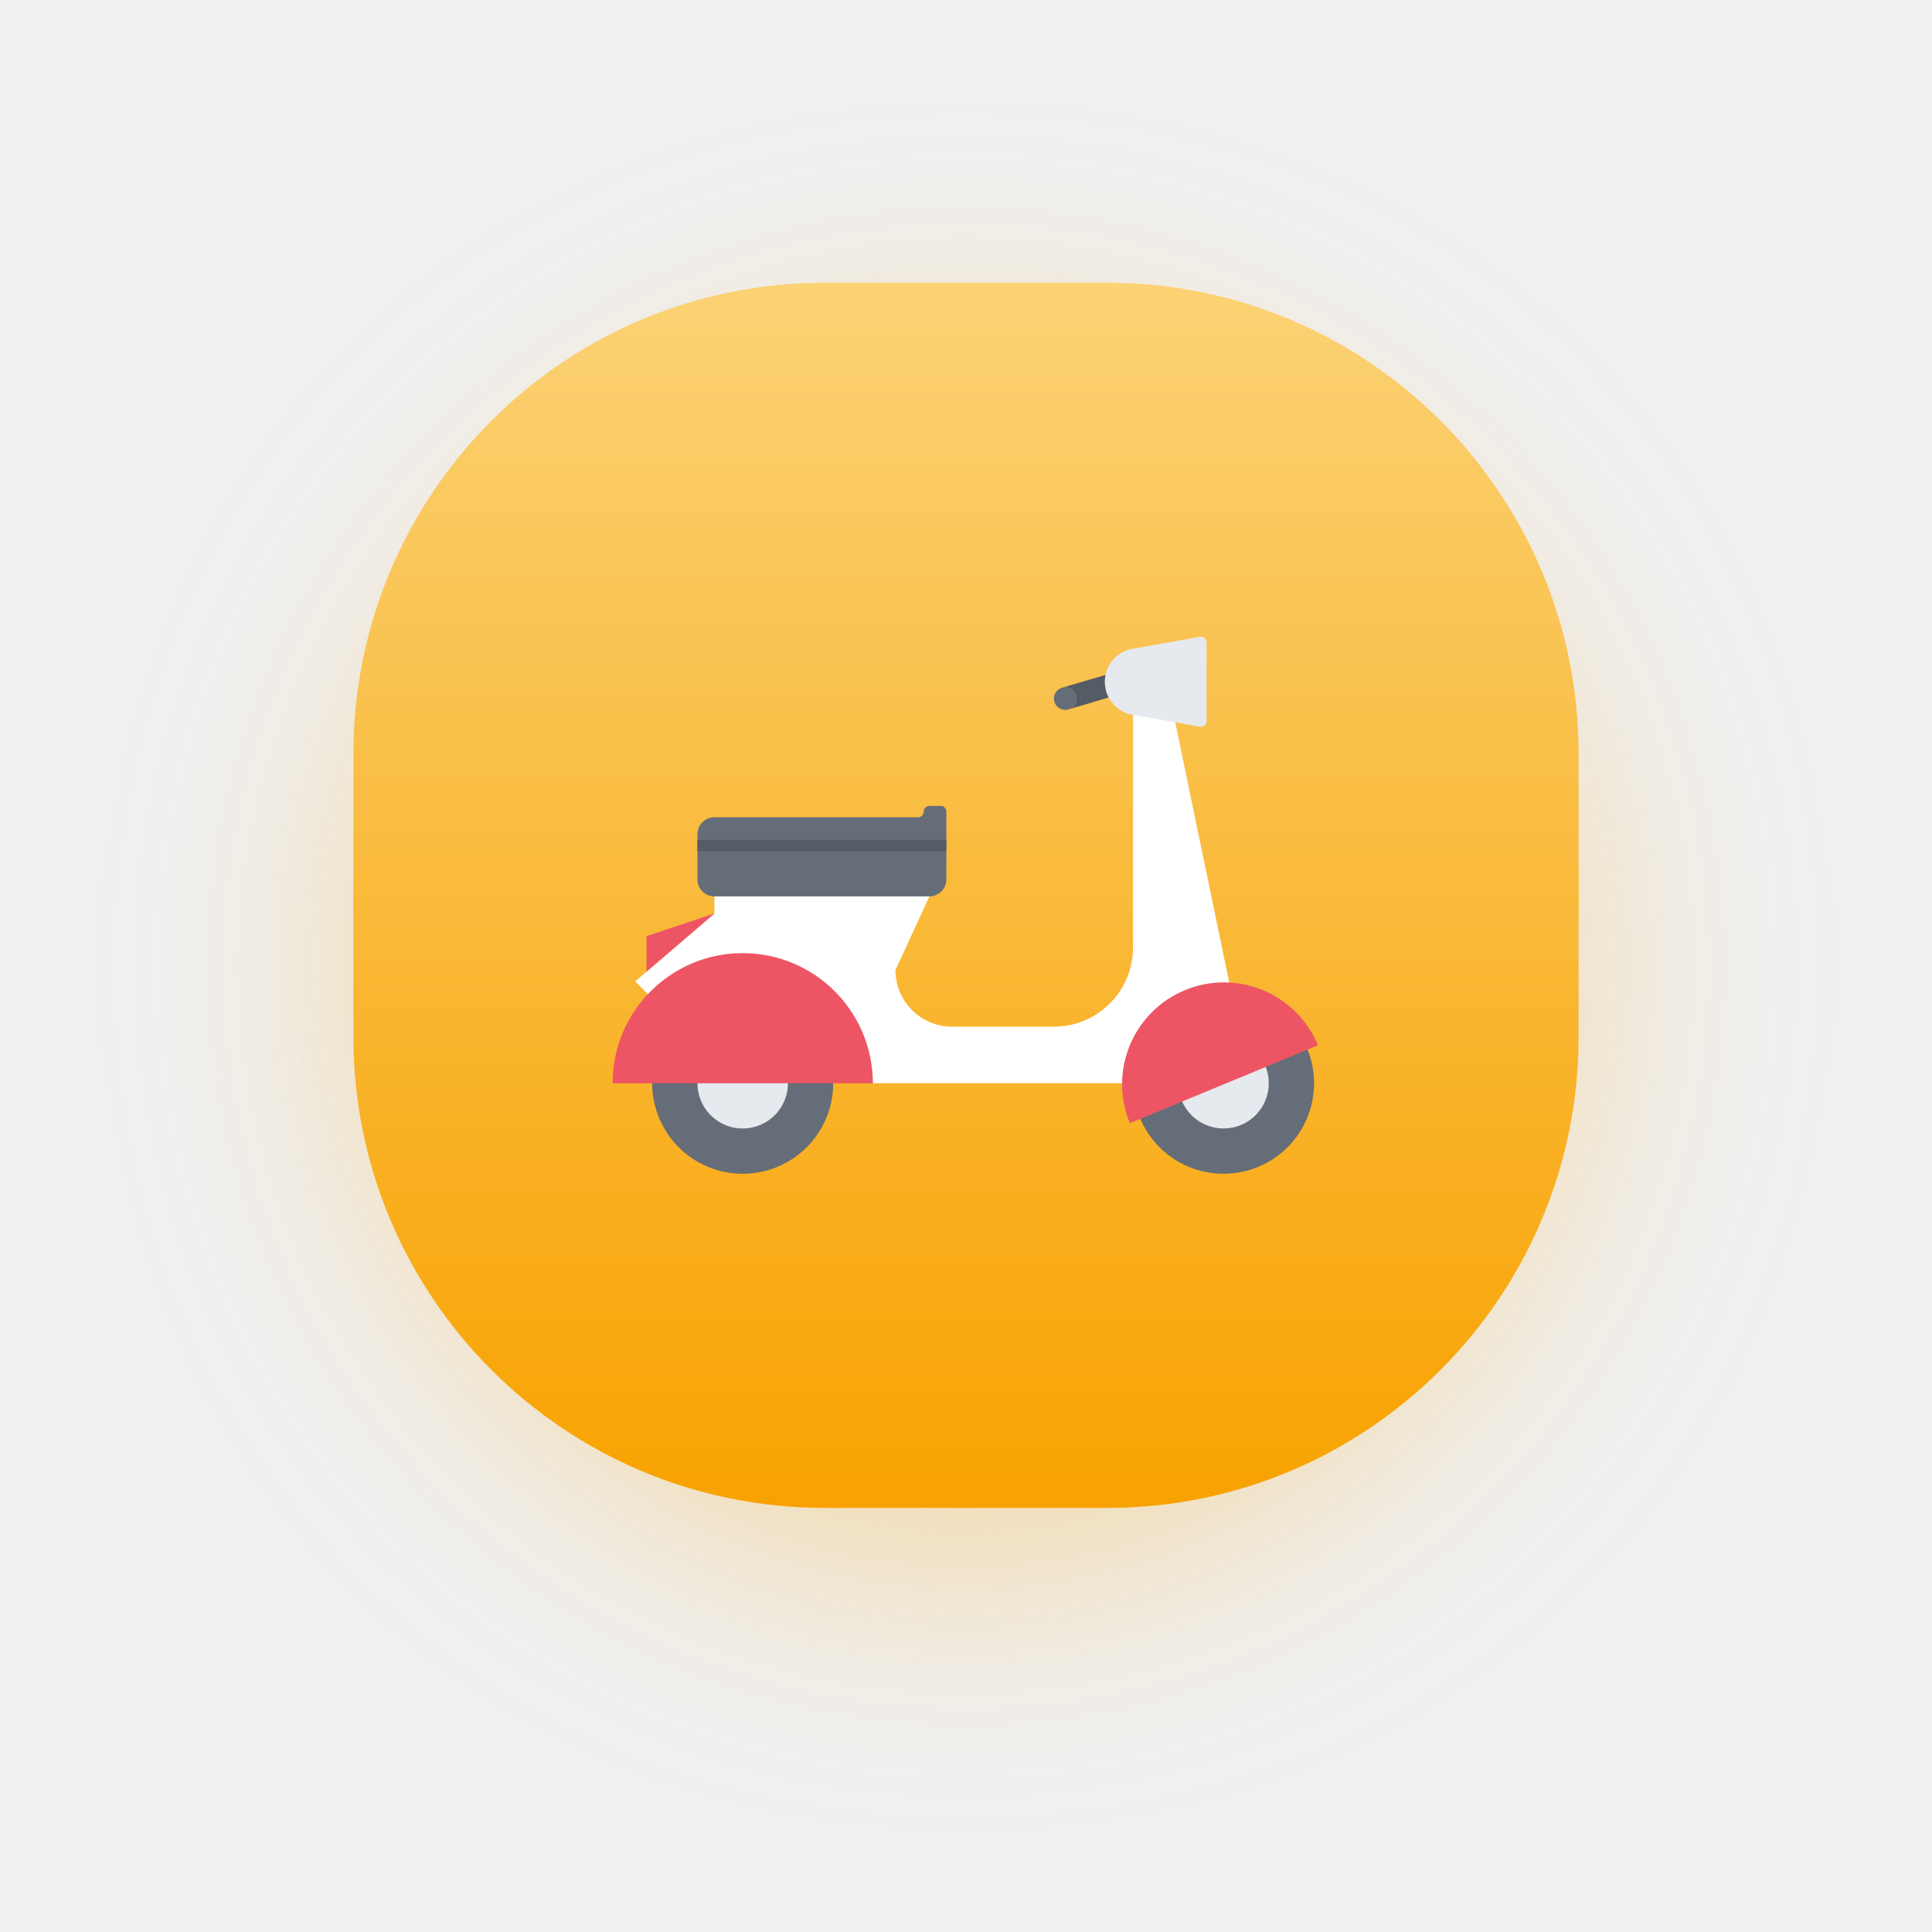
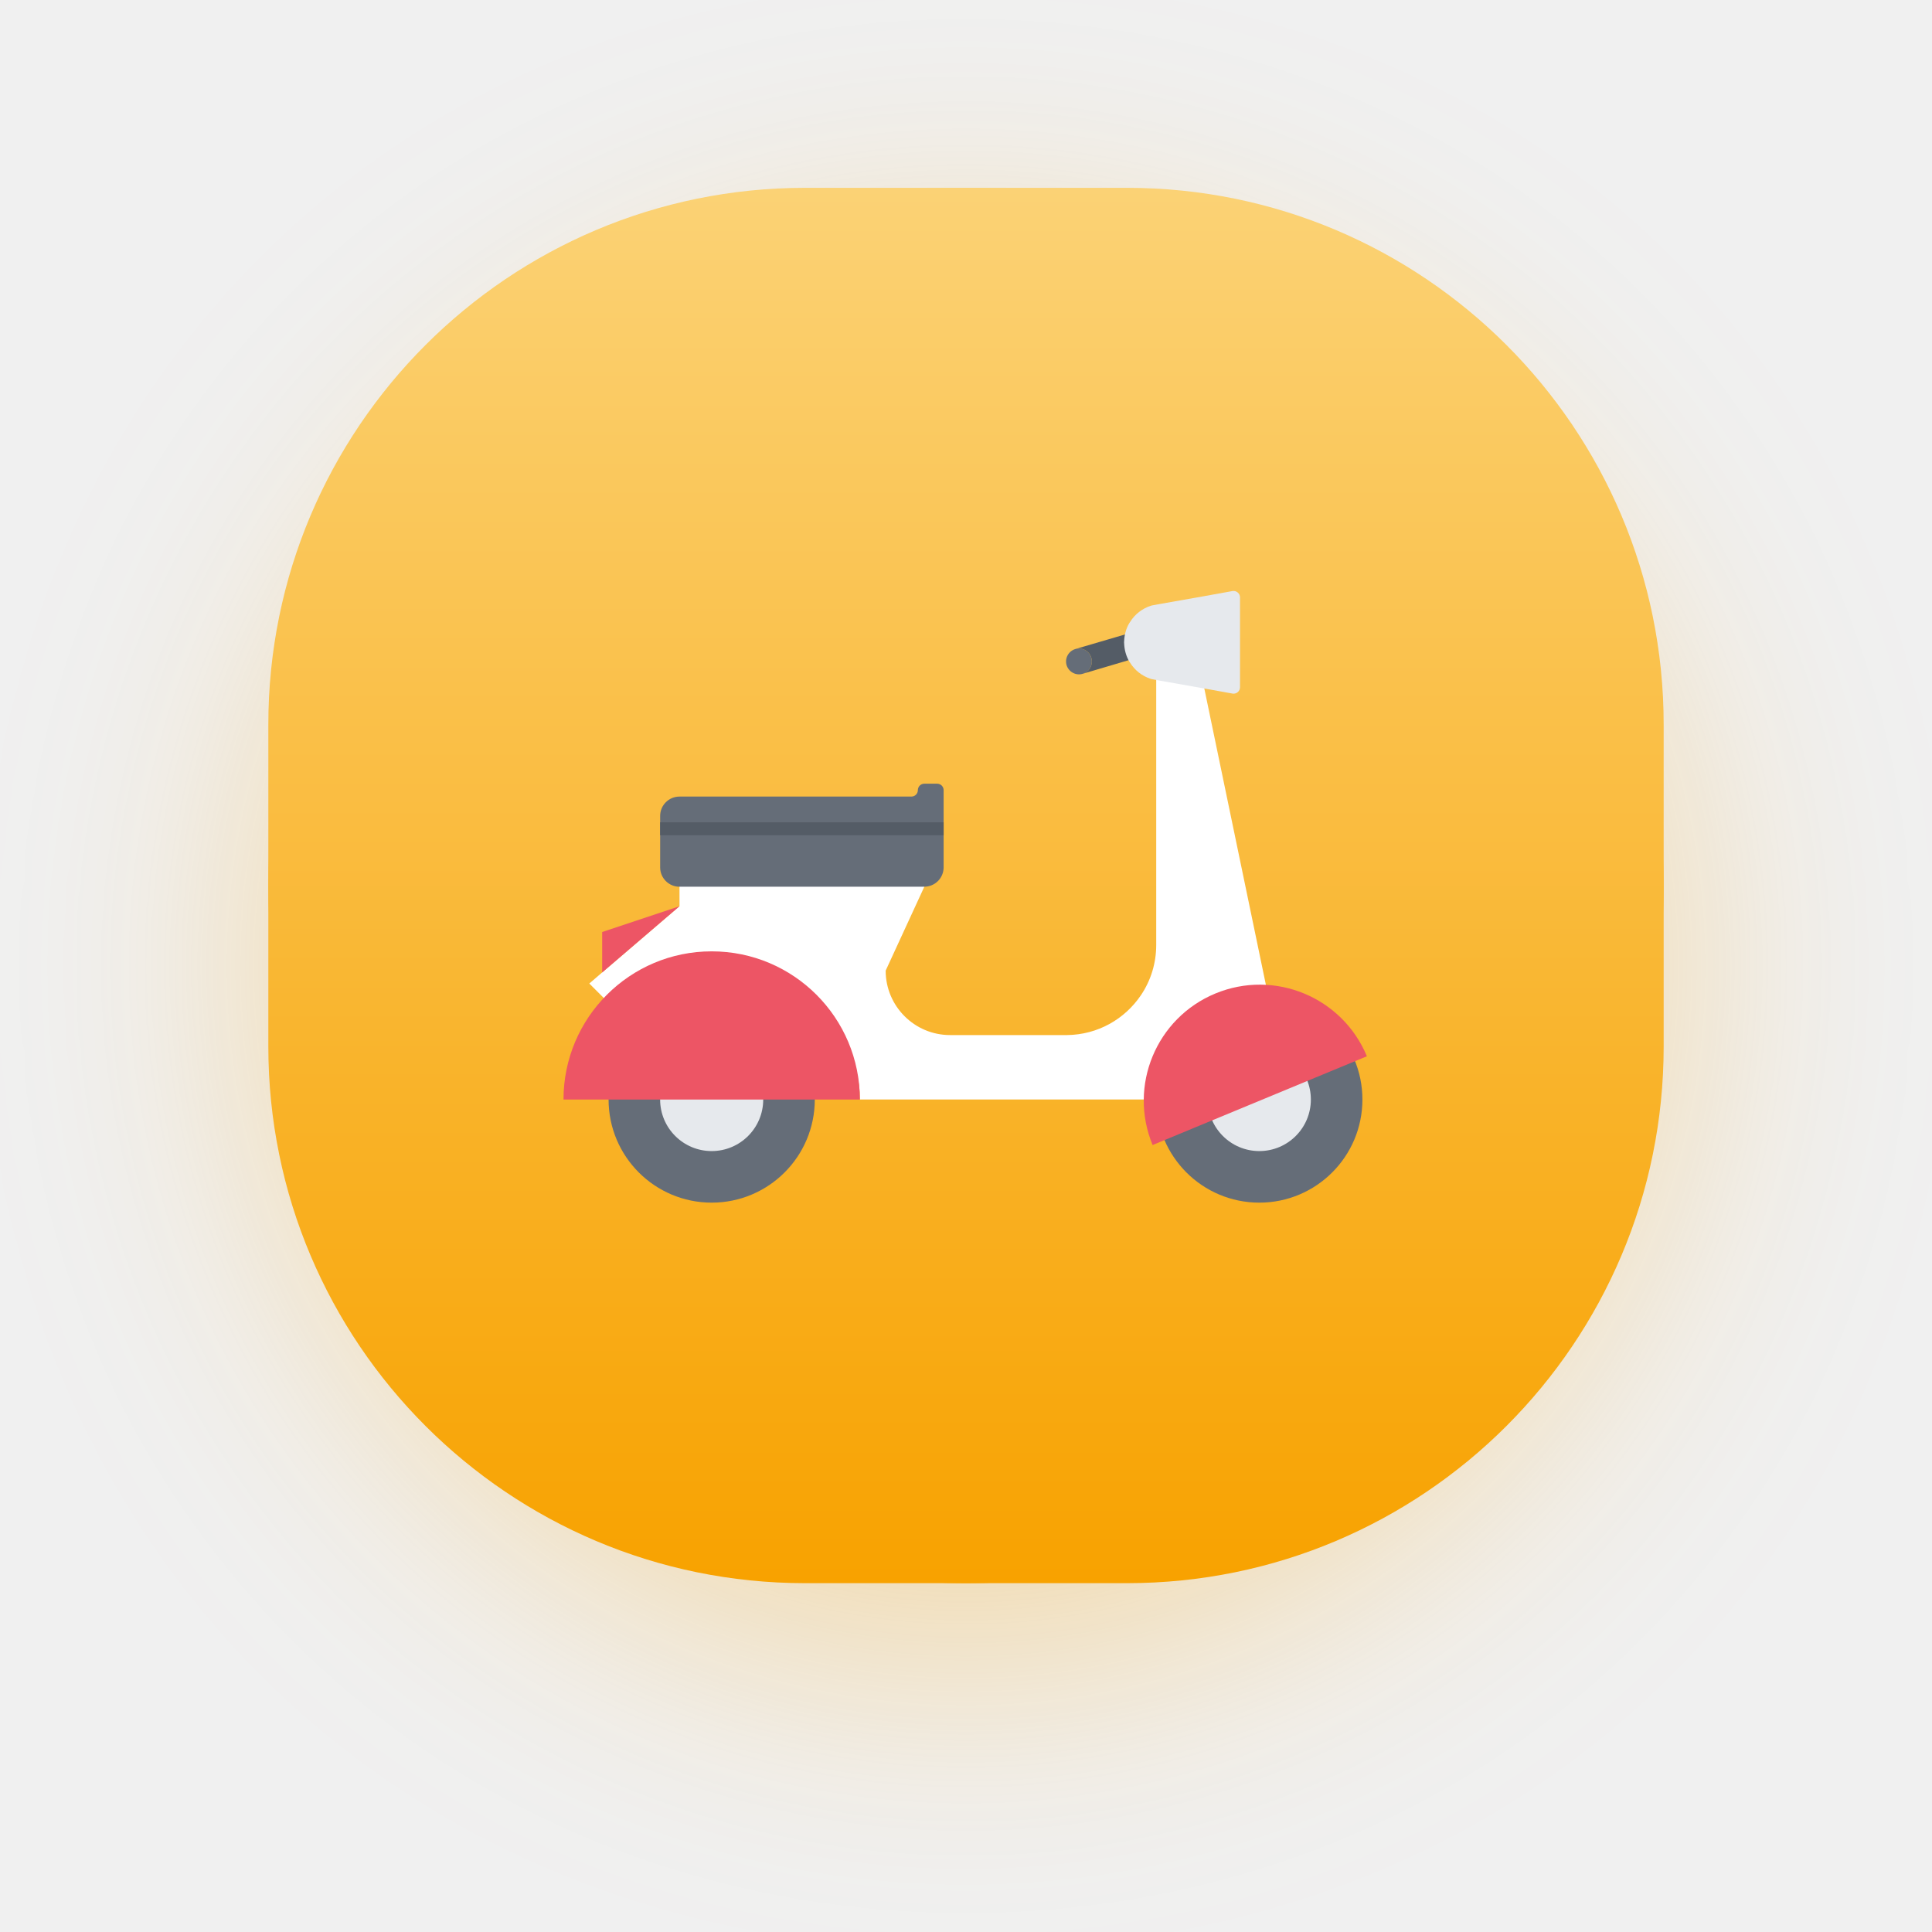
- <svg xmlns="http://www.w3.org/2000/svg" fill="none" version="1.1" width="82" height="82" viewBox="0 0 82 82">
-   <defs>
-     <filter id="master_svg0_0_1803" filterUnits="objectBoundingBox" color-interpolation-filters="sRGB" x="-20" y="-17" width="92" height="92">
-       <feFlood flood-opacity="0" result="BackgroundImageFix" />
-       <feColorMatrix in="SourceAlpha" type="matrix" values="0 0 0 0 0 0 0 0 0 0 0 0 0 0 0 0 0 0 127 0" />
-       <feOffset dy="3" dx="0" />
-       <feGaussianBlur stdDeviation="5" />
-       <feColorMatrix type="matrix" values="0 0 0 0 0.973 0 0 0 0 0.635 0 0 0 0 0.004 0 0 0 0.3 0" />
-       <feBlend mode="normal" in2="BackgroundImageFix" result="effect1_dropShadow" />
-       <feBlend mode="normal" in="SourceGraphic" in2="effect1_dropShadow" result="shape" />
-     </filter>
-     <linearGradient x1="0" y1="0" x2="0" y2="1" id="master_svg1_0_1800">
-       <stop offset="0%" stop-color="#FBD275" stop-opacity="1" />
-       <stop offset="100%" stop-color="#F8A200" stop-opacity="1" />
-     </linearGradient>
-     <linearGradient x1="0" y1="0" x2="0" y2="1" id="master_svg2_0_1800">
-       <stop offset="0%" stop-color="#FBD275" stop-opacity="1" />
-       <stop offset="100%" stop-color="#F8A200" stop-opacity="1" />
-     </linearGradient>
-   </defs>
-   <g>
-     <g filter="url(#master_svg0_0_1803)">
-       <path d="M67,38Q67,38.638,66.969,39.276Q66.937,39.913,66.875,40.548Q66.812,41.184,66.719,41.815Q66.625,42.446,66.5,43.072Q66.376,43.698,66.221,44.318Q66.066,44.937,65.88,45.547Q65.695,46.158,65.48,46.759Q65.265,47.36,65.021,47.95Q64.777,48.539,64.504,49.116Q64.231,49.693,63.93,50.256Q63.629,50.819,63.301,51.367Q62.973,51.914,62.618,52.445Q62.264,52.975,61.883,53.488Q61.503,54.001,61.098,54.494Q60.693,54.988,60.265,55.461Q59.836,55.933,59.385,56.385Q58.933,56.836,58.461,57.265Q57.988,57.693,57.494,58.098Q57.001,58.503,56.488,58.883Q55.975,59.264,55.445,59.618Q54.914,59.973,54.367,60.301Q53.819,60.629,53.256,60.93Q52.693,61.231,52.116,61.504Q51.539,61.777,50.95,62.021Q50.36,62.265,49.759,62.48Q49.158,62.695,48.547,62.88Q47.937,63.066,47.318,63.221Q46.698,63.376,46.072,63.5Q45.446,63.625,44.815,63.719Q44.184,63.812,43.548,63.875Q42.913,63.937,42.276,63.969Q41.638,64,41,64Q40.362,64,39.724,63.969Q39.087,63.937,38.452,63.875Q37.816,63.812,37.185,63.719Q36.554,63.625,35.928,63.5Q35.302,63.376,34.683,63.221Q34.063,63.066,33.453,62.88Q32.842,62.695,32.241,62.48Q31.64,62.265,31.05,62.021Q30.46,61.777,29.884,61.504Q29.307,61.231,28.744,60.93Q28.181,60.629,27.633,60.301Q27.086,59.973,26.555,59.618Q26.024,59.264,25.512,58.883Q24.999,58.503,24.506,58.098Q24.012,57.693,23.539,57.265Q23.067,56.836,22.615,56.385Q22.164,55.933,21.735,55.461Q21.307,54.988,20.902,54.494Q20.497,54.001,20.117,53.488Q19.736,52.975,19.382,52.445Q19.027,51.914,18.699,51.367Q18.371,50.819,18.07,50.256Q17.769,49.693,17.496,49.116Q17.223,48.539,16.979,47.95Q16.735,47.36,16.52,46.759Q16.305,46.158,16.12,45.547Q15.934,44.937,15.779,44.318Q15.624,43.698,15.5,43.072Q15.375,42.446,15.281,41.815Q15.188,41.184,15.125,40.548Q15.063,39.913,15.031,39.276Q15,38.638,15,38Q15,37.362,15.031,36.724Q15.063,36.087,15.125,35.452Q15.188,34.816,15.281,34.185Q15.375,33.554,15.5,32.928Q15.624,32.302,15.779,31.683Q15.934,31.063,16.12,30.453Q16.305,29.842,16.52,29.241Q16.735,28.64,16.979,28.05Q17.223,27.46,17.496,26.884Q17.769,26.307,18.07,25.744Q18.371,25.181,18.699,24.633Q19.027,24.086,19.382,23.555Q19.736,23.024,20.117,22.512Q20.497,21.999,20.902,21.506Q21.307,21.012,21.735,20.539Q22.164,20.067,22.615,19.615Q23.067,19.164,23.539,18.735Q24.012,18.307,24.506,17.902Q24.999,17.497,25.512,17.117Q26.024,16.736,26.555,16.382Q27.086,16.027,27.633,15.699Q28.181,15.371,28.744,15.07Q29.307,14.769,29.884,14.496Q30.46,14.223,31.05,13.979Q31.64,13.735,32.241,13.52Q32.842,13.305,33.453,13.12Q34.063,12.934,34.683,12.779Q35.302,12.624,35.928,12.5Q36.554,12.375,37.185,12.281Q37.816,12.188,38.452,12.125Q39.087,12.063,39.724,12.031Q40.362,12,41,12Q41.638,12,42.276,12.031Q42.913,12.063,43.548,12.125Q44.184,12.188,44.815,12.281Q45.446,12.375,46.072,12.5Q46.698,12.624,47.318,12.779Q47.937,12.934,48.547,13.12Q49.158,13.305,49.759,13.52Q50.36,13.735,50.95,13.979Q51.539,14.223,52.116,14.496Q52.693,14.769,53.256,15.07Q53.819,15.371,54.367,15.699Q54.914,16.027,55.445,16.382Q55.975,16.736,56.488,17.117Q57.001,17.497,57.494,17.902Q57.988,18.307,58.461,18.735Q58.933,19.164,59.385,19.615Q59.836,20.067,60.265,20.539Q60.693,21.012,61.098,21.506Q61.503,21.999,61.883,22.512Q62.264,23.024,62.618,23.555Q62.973,24.086,63.301,24.633Q63.629,25.181,63.93,25.744Q64.231,26.307,64.504,26.884Q64.777,27.46,65.021,28.05Q65.265,28.64,65.48,29.241Q65.695,29.842,65.88,30.453Q66.066,31.063,66.221,31.683Q66.376,32.302,66.5,32.928Q66.625,33.554,66.719,34.185Q66.812,34.816,66.875,35.452Q66.937,36.087,66.969,36.724Q67,37.362,67,38Z" fill="url(#master_svg1_0_1800)" fill-opacity="1" />
-     </g>
-     <g>
-       <rect x="15" y="12" width="52" height="52" rx="20" fill="url(#master_svg2_0_1800)" fill-opacity="1" />
-     </g>
-     <g>
-       <g>
-         <path d="M49.828,30.403C49.828,30.403,48.089,29.639,48.089,29.639C48.089,29.639,48.089,40.213,48.089,40.213C48.089,40.914,47.878,41.558,47.518,42.091C46.918,42.979,45.914,43.56,44.767,43.575C44.767,43.575,40.407,43.575,40.407,43.575C39.081,43.575,38.006,42.499,38.006,41.174C38.006,41.174,39.446,38.046,39.446,38.046C39.446,37.566,39.446,37.813,39.446,37.813C39.446,37.813,30.322,37.813,30.322,37.813C30.322,37.813,30.322,38.773,30.322,38.773C30.322,38.773,27.441,41.241,27.441,41.241C27.441,41.241,26.961,41.654,26.961,41.654C26.961,41.654,27.691,42.384,27.691,42.384C27.691,42.384,27.759,42.466,27.759,42.466C28.743,41.664,30.068,41.175,31.523,41.175C34.577,41.175,37.046,43.326,37.046,45.977C37.046,45.977,47.612,45.977,47.612,45.977C48.14,45.977,48.625,45.837,49.052,45.592C49.033,44.531,51.717,42.15,52.264,42.136C52.264,42.136,49.828,30.403,49.828,30.403Z" fill="#FFFFFF" fill-opacity="1" />
-       </g>
-       <g>
-         <path d="M30.322,38.773C30.322,38.773,27.441,41.241,27.441,41.241C27.441,41.241,27.441,39.733,27.441,39.733C27.441,39.733,30.322,38.773,30.322,38.773Z" fill="#ED5565" fill-opacity="1" />
-       </g>
-       <g>
-         <path d="M45.074,29.188C45.329,29.111,45.598,29.26,45.67,29.515C45.747,29.769,45.602,30.033,45.348,30.11C45.094,30.187,44.825,30.038,44.748,29.783C44.676,29.529,44.82,29.265,45.074,29.188Z" fill="#656D78" fill-opacity="1" />
-       </g>
-       <g>
-         <path d="M45.67,29.515C45.598,29.261,45.329,29.111,45.074,29.188C45.074,29.188,47.183,28.569,47.183,28.569C47.149,28.679,47.13,28.804,47.13,28.929C47.13,29.15,47.188,29.356,47.293,29.534C47.293,29.534,45.348,30.11,45.348,30.11C45.602,30.033,45.747,29.769,45.67,29.515C45.67,29.515,45.67,29.515,45.67,29.515Z" fill="#545C66" fill-opacity="1" />
-       </g>
-       <g>
-         <path d="M40.166,37.324C40.166,37.324,40.166,34.446,40.166,34.446C40.166,34.313,40.058,34.206,39.926,34.206C39.926,34.206,39.446,34.206,39.446,34.206C39.314,34.206,39.206,34.313,39.206,34.446C39.206,34.578,39.098,34.686,38.966,34.686C38.966,34.686,30.322,34.686,30.322,34.686C29.925,34.686,29.602,35.009,29.602,35.406C29.602,35.406,29.602,37.327,29.602,37.327C29.602,37.724,29.925,38.047,30.322,38.047C30.323,38.047,30.323,38.046,30.324,38.046C30.324,38.046,39.446,38.046,39.446,38.046C39.843,38.046,40.167,37.723,40.167,37.326C40.167,37.325,40.166,37.325,40.166,37.324Z" fill="#656D78" fill-opacity="1" />
-       </g>
-       <g>
-         <path d="M35.365,45.976Q35.365,46.165,35.346,46.353Q35.328,46.541,35.291,46.726Q35.254,46.911,35.199,47.091Q35.145,47.272,35.072,47.447Q35,47.621,34.911,47.787Q34.822,47.954,34.717,48.111Q34.612,48.268,34.493,48.414Q34.373,48.56,34.239,48.693Q34.106,48.827,33.96,48.946Q33.814,49.066,33.657,49.171Q33.5,49.276,33.334,49.365Q33.167,49.454,32.993,49.526Q32.818,49.598,32.638,49.653Q32.457,49.708,32.272,49.745Q32.087,49.782,31.899,49.8Q31.711,49.819,31.522,49.819Q31.334,49.819,31.146,49.8Q30.958,49.782,30.773,49.745Q30.588,49.708,30.407,49.653Q30.226,49.598,30.052,49.526Q29.877,49.454,29.711,49.365Q29.544,49.276,29.388,49.171Q29.231,49.066,29.085,48.946Q28.939,48.827,28.805,48.693Q28.672,48.56,28.552,48.414Q28.432,48.268,28.327,48.111Q28.222,47.954,28.134,47.787Q28.045,47.621,27.972,47.447Q27.9,47.272,27.845,47.091Q27.79,46.911,27.754,46.726Q27.717,46.541,27.698,46.353Q27.68,46.165,27.68,45.976Q27.68,45.787,27.698,45.599Q27.717,45.411,27.754,45.226Q27.79,45.041,27.845,44.861Q27.9,44.68,27.972,44.505Q28.045,44.331,28.134,44.165Q28.222,43.998,28.327,43.841Q28.432,43.684,28.552,43.538Q28.672,43.392,28.805,43.259Q28.939,43.125,29.085,43.006Q29.231,42.886,29.388,42.781Q29.544,42.676,29.711,42.587Q29.877,42.498,30.052,42.426Q30.226,42.354,30.407,42.299Q30.588,42.244,30.773,42.207Q30.958,42.17,31.146,42.152Q31.334,42.133,31.522,42.133Q31.711,42.133,31.899,42.152Q32.087,42.17,32.272,42.207Q32.457,42.244,32.638,42.299Q32.818,42.354,32.993,42.426Q33.167,42.498,33.334,42.587Q33.5,42.676,33.657,42.781Q33.814,42.886,33.96,43.006Q34.106,43.125,34.239,43.259Q34.373,43.392,34.493,43.538Q34.612,43.684,34.717,43.841Q34.822,43.998,34.911,44.165Q35,44.331,35.072,44.505Q35.145,44.68,35.199,44.861Q35.254,45.041,35.291,45.226Q35.328,45.411,35.346,45.599Q35.365,45.787,35.365,45.976Z" fill="#656D78" fill-opacity="1" />
-       </g>
-       <g>
-         <path d="M33.443,45.976Q33.443,46.07,33.434,46.164Q33.425,46.258,33.406,46.351Q33.388,46.443,33.36,46.534Q33.333,46.624,33.297,46.711Q33.261,46.798,33.216,46.882Q33.172,46.965,33.119,47.043Q33.067,47.122,33.007,47.195Q32.947,47.268,32.881,47.334Q32.814,47.401,32.741,47.461Q32.668,47.521,32.59,47.573Q32.511,47.626,32.428,47.67Q32.345,47.715,32.257,47.751Q32.17,47.787,32.08,47.814Q31.99,47.842,31.897,47.86Q31.805,47.878,31.711,47.888Q31.617,47.897,31.522,47.897Q31.428,47.897,31.334,47.888Q31.24,47.878,31.148,47.86Q31.055,47.842,30.965,47.814Q30.874,47.787,30.787,47.751Q30.7,47.715,30.617,47.67Q30.534,47.626,30.455,47.573Q30.377,47.521,30.304,47.461Q30.231,47.401,30.164,47.334Q30.097,47.268,30.038,47.195Q29.978,47.122,29.925,47.043Q29.873,46.965,29.828,46.882Q29.784,46.798,29.748,46.711Q29.712,46.624,29.684,46.534Q29.657,46.443,29.638,46.351Q29.62,46.258,29.611,46.164Q29.602,46.07,29.602,45.976Q29.602,45.882,29.611,45.788Q29.62,45.694,29.638,45.601Q29.657,45.509,29.684,45.419Q29.712,45.328,29.748,45.241Q29.784,45.154,29.828,45.071Q29.873,44.987,29.925,44.909Q29.978,44.831,30.038,44.758Q30.097,44.685,30.164,44.618Q30.231,44.551,30.304,44.491Q30.377,44.431,30.455,44.379Q30.534,44.327,30.617,44.282Q30.7,44.238,30.787,44.202Q30.874,44.165,30.965,44.138Q31.055,44.111,31.148,44.092Q31.24,44.074,31.334,44.065Q31.428,44.055,31.522,44.055Q31.617,44.055,31.711,44.065Q31.805,44.074,31.897,44.092Q31.99,44.111,32.08,44.138Q32.17,44.165,32.257,44.202Q32.345,44.238,32.428,44.282Q32.511,44.327,32.59,44.379Q32.668,44.431,32.741,44.491Q32.814,44.551,32.881,44.618Q32.947,44.685,33.007,44.758Q33.067,44.831,33.119,44.909Q33.172,44.987,33.216,45.071Q33.261,45.154,33.297,45.241Q33.333,45.328,33.36,45.419Q33.388,45.509,33.406,45.601Q33.425,45.694,33.434,45.788Q33.443,45.882,33.443,45.976Z" fill="#E6E9ED" fill-opacity="1" />
-       </g>
-       <g>
-         <path d="M55.773,45.976Q55.773,46.164,55.755,46.352Q55.736,46.54,55.699,46.725Q55.663,46.91,55.608,47.091Q55.553,47.272,55.481,47.446Q55.409,47.62,55.32,47.787Q55.231,47.953,55.126,48.11Q55.021,48.267,54.901,48.413Q54.781,48.559,54.648,48.693Q54.514,48.826,54.368,48.946Q54.222,49.066,54.065,49.171Q53.909,49.275,53.742,49.364Q53.576,49.453,53.401,49.526Q53.227,49.598,53.046,49.653Q52.865,49.708,52.68,49.744Q52.495,49.781,52.307,49.8Q52.119,49.818,51.931,49.818Q51.742,49.818,51.554,49.8Q51.366,49.781,51.181,49.744Q50.996,49.708,50.815,49.653Q50.635,49.598,50.46,49.526Q50.286,49.453,50.119,49.364Q49.953,49.275,49.796,49.171Q49.639,49.066,49.493,48.946Q49.347,48.826,49.214,48.693Q49.08,48.559,48.96,48.413Q48.841,48.267,48.736,48.11Q48.631,47.953,48.542,47.787Q48.453,47.62,48.381,47.446Q48.308,47.272,48.254,47.091Q48.199,46.91,48.162,46.725Q48.125,46.54,48.107,46.352Q48.088,46.164,48.088,45.976Q48.088,45.787,48.107,45.599Q48.125,45.411,48.162,45.226Q48.199,45.041,48.254,44.86Q48.308,44.679,48.381,44.505Q48.453,44.331,48.542,44.164Q48.631,43.998,48.736,43.841Q48.841,43.684,48.96,43.538Q49.08,43.392,49.214,43.258Q49.347,43.125,49.493,43.005Q49.639,42.885,49.796,42.78Q49.953,42.676,50.119,42.587Q50.286,42.498,50.46,42.425Q50.635,42.353,50.815,42.298Q50.996,42.243,51.181,42.207Q51.366,42.17,51.554,42.151Q51.742,42.133,51.931,42.133Q52.119,42.133,52.307,42.151Q52.495,42.17,52.68,42.207Q52.865,42.243,53.046,42.298Q53.227,42.353,53.401,42.425Q53.576,42.498,53.742,42.587Q53.909,42.676,54.065,42.78Q54.222,42.885,54.368,43.005Q54.514,43.125,54.648,43.258Q54.781,43.392,54.901,43.538Q55.021,43.684,55.126,43.841Q55.231,43.998,55.32,44.164Q55.409,44.331,55.481,44.505Q55.553,44.679,55.608,44.86Q55.663,45.041,55.699,45.226Q55.736,45.411,55.755,45.599Q55.773,45.787,55.773,45.976Z" fill="#656D78" fill-opacity="1" />
-       </g>
-       <g>
-         <path d="M53.851,45.976Q53.851,46.07,53.842,46.164Q53.833,46.258,53.815,46.35Q53.796,46.443,53.769,46.533Q53.741,46.624,53.705,46.711Q53.669,46.798,53.625,46.881Q53.58,46.964,53.528,47.043Q53.475,47.121,53.415,47.194Q53.356,47.267,53.289,47.334Q53.222,47.401,53.149,47.46Q53.076,47.52,52.998,47.573Q52.919,47.625,52.836,47.67Q52.753,47.714,52.666,47.75Q52.579,47.786,52.488,47.814Q52.398,47.841,52.305,47.86Q52.213,47.878,52.119,47.887Q52.025,47.896,51.931,47.896Q51.836,47.896,51.742,47.887Q51.648,47.878,51.556,47.86Q51.463,47.841,51.373,47.814Q51.283,47.786,51.196,47.75Q51.108,47.714,51.025,47.67Q50.942,47.625,50.863,47.573Q50.785,47.52,50.712,47.46Q50.639,47.401,50.572,47.334Q50.506,47.267,50.446,47.194Q50.386,47.121,50.334,47.043Q50.281,46.964,50.237,46.881Q50.192,46.798,50.156,46.711Q50.12,46.624,50.093,46.533Q50.065,46.443,50.047,46.35Q50.028,46.258,50.019,46.164Q50.01,46.07,50.01,45.976Q50.01,45.881,50.019,45.787Q50.028,45.693,50.047,45.601Q50.065,45.508,50.093,45.418Q50.12,45.328,50.156,45.241Q50.192,45.153,50.237,45.07Q50.281,44.987,50.334,44.908Q50.386,44.83,50.446,44.757Q50.506,44.684,50.572,44.617Q50.639,44.551,50.712,44.491Q50.785,44.431,50.863,44.379Q50.942,44.326,51.025,44.282Q51.108,44.237,51.196,44.201Q51.283,44.165,51.373,44.138Q51.463,44.11,51.556,44.092Q51.648,44.073,51.742,44.064Q51.836,44.055,51.931,44.055Q52.025,44.055,52.119,44.064Q52.213,44.073,52.305,44.092Q52.398,44.11,52.488,44.138Q52.579,44.165,52.666,44.201Q52.753,44.237,52.836,44.282Q52.919,44.326,52.998,44.379Q53.076,44.431,53.149,44.491Q53.222,44.551,53.289,44.617Q53.356,44.684,53.415,44.757Q53.475,44.83,53.528,44.908Q53.58,44.987,53.625,45.07Q53.669,45.153,53.705,45.241Q53.741,45.328,53.769,45.418Q53.796,45.508,53.815,45.601Q53.833,45.693,53.842,45.787Q53.851,45.881,53.851,45.976Z" fill="#E6E9ED" fill-opacity="1" />
-       </g>
-       <g>
-         <path d="M51.125,27.079C51.07,27.034,50.999,27.015,50.929,27.027C50.929,27.027,49.787,27.234,49.787,27.234C47.945,27.555,47.911,27.566,47.892,27.573C47.563,27.679,47.288,27.894,47.112,28.182C47.102,28.193,47.094,28.204,47.086,28.216C46.967,28.417,46.9,28.65,46.892,28.893C46.89,28.905,46.889,28.917,46.889,28.929C46.889,28.929,46.889,28.937,46.889,28.937C46.889,28.937,46.889,28.944,46.889,28.944C46.889,28.956,46.89,28.969,46.892,28.98C46.901,29.224,46.967,29.457,47.086,29.657C47.093,29.669,47.102,29.68,47.111,29.691C47.287,29.979,47.562,30.195,47.888,30.3C47.911,30.307,47.945,30.319,49.786,30.64C49.786,30.64,50.929,30.847,50.929,30.847C50.942,30.849,50.957,30.851,50.971,30.851C51.027,30.851,51.081,30.831,51.125,30.795C51.18,30.749,51.211,30.682,51.211,30.61C51.211,30.61,51.211,27.263,51.211,27.263C51.211,27.192,51.18,27.125,51.125,27.079C51.125,27.079,51.125,27.079,51.125,27.079Z" fill="#E6E9ED" fill-opacity="1" />
-       </g>
-       <g>
-         <path d="M29.602,35.646C29.602,35.646,29.602,36.127,29.602,36.127C29.602,36.127,40.166,36.127,40.166,36.127C40.166,36.127,40.166,35.646,40.166,35.646C40.166,35.646,29.602,35.646,29.602,35.646Z" fill="#545C66" fill-opacity="1" />
-       </g>
-       <g>
-         <g>
-           <path d="M31.522,40.454C28.472,40.454,26,42.926,26,45.976C26,45.976,37.045,45.976,37.045,45.976C37.045,42.926,34.573,40.454,31.522,40.454Z" fill="#ED5565" fill-opacity="1" />
-         </g>
-         <g>
-           <path d="M50.293,42.025C48.088,42.938,47.041,45.468,47.954,47.672C47.954,47.672,55.94,44.364,55.94,44.364C55.026,42.159,52.498,41.112,50.293,42.025C50.293,42.025,50.293,42.025,50.293,42.025Z" fill="#ED5565" fill-opacity="1" />
-         </g>
-       </g>
-     </g>
+ <svg xmlns="http://www.w3.org/2000/svg" fill="none" height="72" viewBox="0 0 72 72" width="72">
+   <filter id="a" color-interpolation-filters="sRGB" filterUnits="userSpaceOnUse" height="72" width="72" x="0" y="0">
+     <feFlood flood-opacity="0" result="BackgroundImageFix" />
+     <feColorMatrix in="SourceAlpha" result="hardAlpha" type="matrix" values="0 0 0 0 0 0 0 0 0 0 0 0 0 0 0 0 0 0 127 0" />
+     <feOffset dy="3" />
+     <feGaussianBlur stdDeviation="5" />
+     <feColorMatrix type="matrix" values="0 0 0 0 0.973 0 0 0 0 0.635 0 0 0 0 0.004 0 0 0 0.3 0" />
+     <feBlend in2="BackgroundImageFix" mode="normal" result="effect1_dropShadow_402_6846" />
+     <feBlend in="SourceGraphic" in2="effect1_dropShadow_402_6846" mode="normal" result="shape" />
+   </filter>
+   <linearGradient id="b" gradientUnits="userSpaceOnUse" x1="10" x2="10" y1="7" y2="59">
+     <stop offset="0" stop-color="#fbd275" />
+     <stop offset="1" stop-color="#f8a200" />
+   </linearGradient>
+   <g filter="url(#a)">
+     <path d="m36 59c14.359 0 26-11.641 26-26s-11.641-26-26-26-26 11.641-26 26 11.641 26 26 26z" fill="url(#b)" />
+   </g>
+   <rect fill="url(#b)" height="52" rx="20" width="52" x="10" y="7" />
+   <path d="m44.828 25.403-1.739-.765v10.575c0 .701-.211 1.344-.571 1.877-.6.888-1.604 1.47-2.751 1.484h-4.36c-1.325 0-2.401-1.076-2.401-2.401l1.441-3.128c0-.48 0-.233 0-.233h-9.124v.96l-2.881 2.468-.48.413.73.73.068.082c.984-.802 2.31-1.292 3.765-1.292 3.054 0 5.522 2.151 5.522 4.802h10.566c.528 0 1.013-.139 1.441-.384-.019-1.061 2.664-3.442 3.212-3.456z" fill="#fff" />
+   <path d="m25.322 33.773-2.881 2.468v-1.508z" fill="#ed5565" />
+   <path d="m40.074 24.188c.254-.077.523.072.595.327.077.255-.067.519-.322.596-.254.077-.523-.072-.6-.327-.072-.254.072-.518.327-.596z" fill="#656d78" />
+   <path d="m40.67 24.515c-.072-.254-.341-.403-.595-.327l2.108-.619c-.034.11-.053.235-.053.36 0 .221.058.427.163.605l-1.945.576c.254-.077.398-.341.321-.596z" fill="#545c66" />
+   <path d="m35.166 32.324v-2.878c0-.133-.108-.24-.24-.24h-.48c-.132 0-.24.108-.24.24 0 .132-.108.24-.24.24h-8.644c-.397 0-.72.323-.72.72v1.92c0 .397.323.72.72.72.001 0 .001-.001.002-.001h9.122c.397 0 .72-.323.72-.72 0-.001-0-.001-0-.002z" fill="#656d78" />
+   <path d="m30.365 40.976c0 2.122-1.72 3.843-3.842 3.843-2.122 0-3.843-1.721-3.843-3.843 0-2.122 1.72-3.843 3.843-3.843 2.122 0 3.842 1.721 3.842 3.843z" fill="#656d78" />
+   <path d="m28.443 40.976c0 1.061-.86 1.921-1.921 1.921-1.061 0-1.921-.86-1.921-1.921 0-1.061.86-1.921 1.921-1.921 1.061 0 1.921.86 1.921 1.921z" fill="#e6e9ed" />
+   <path d="m50.773 40.976c0 2.122-1.72 3.843-3.842 3.843-2.122 0-3.843-1.721-3.843-3.843 0-2.122 1.72-3.843 3.843-3.843 2.122 0 3.842 1.721 3.842 3.843z" fill="#656d78" />
+   <path d="m48.852 40.976c0 1.061-.86 1.921-1.921 1.921-1.061 0-1.921-.86-1.921-1.921 0-1.061.86-1.921 1.921-1.921 1.061 0 1.921.86 1.921 1.921z" fill="#e6e9ed" />
+   <path d="m46.125 22.079c-.055-.045-.126-.064-.196-.052l-1.141.206c-1.843.321-1.876.333-1.895.34-.329.106-.604.321-.78.609-.01.011-.018.022-.025.035-.119.2-.186.433-.194.677-.002.011-.003.024-.003.036v.007.008c0 .012.001.024.003.036.009.243.075.477.194.677.007.012.015.023.024.034.176.289.451.504.777.609.022.007.056.019 1.897.34l1.143.206c.014.003.029.004.043.004.056 0 .11-.02.154-.056.055-.045.086-.113.086-.184v-3.347c0-.071-.031-.139-.086-.184z" fill="#e6e9ed" />
+   <path d="m24.602 30.646v.48h10.565v-.48z" fill="#545c66" />
+   <g fill="#ed5565">
+     <path d="m26.522 35.454c-3.05 0-5.522 2.472-5.522 5.522h11.045c0-3.05-2.472-5.522-5.522-5.522z" />
+     <path d="m45.293 37.025c-2.205.913-3.252 3.442-2.339 5.647l7.986-3.308c-.914-2.205-3.442-3.252-5.647-2.339z" />
  </g>
</svg>
